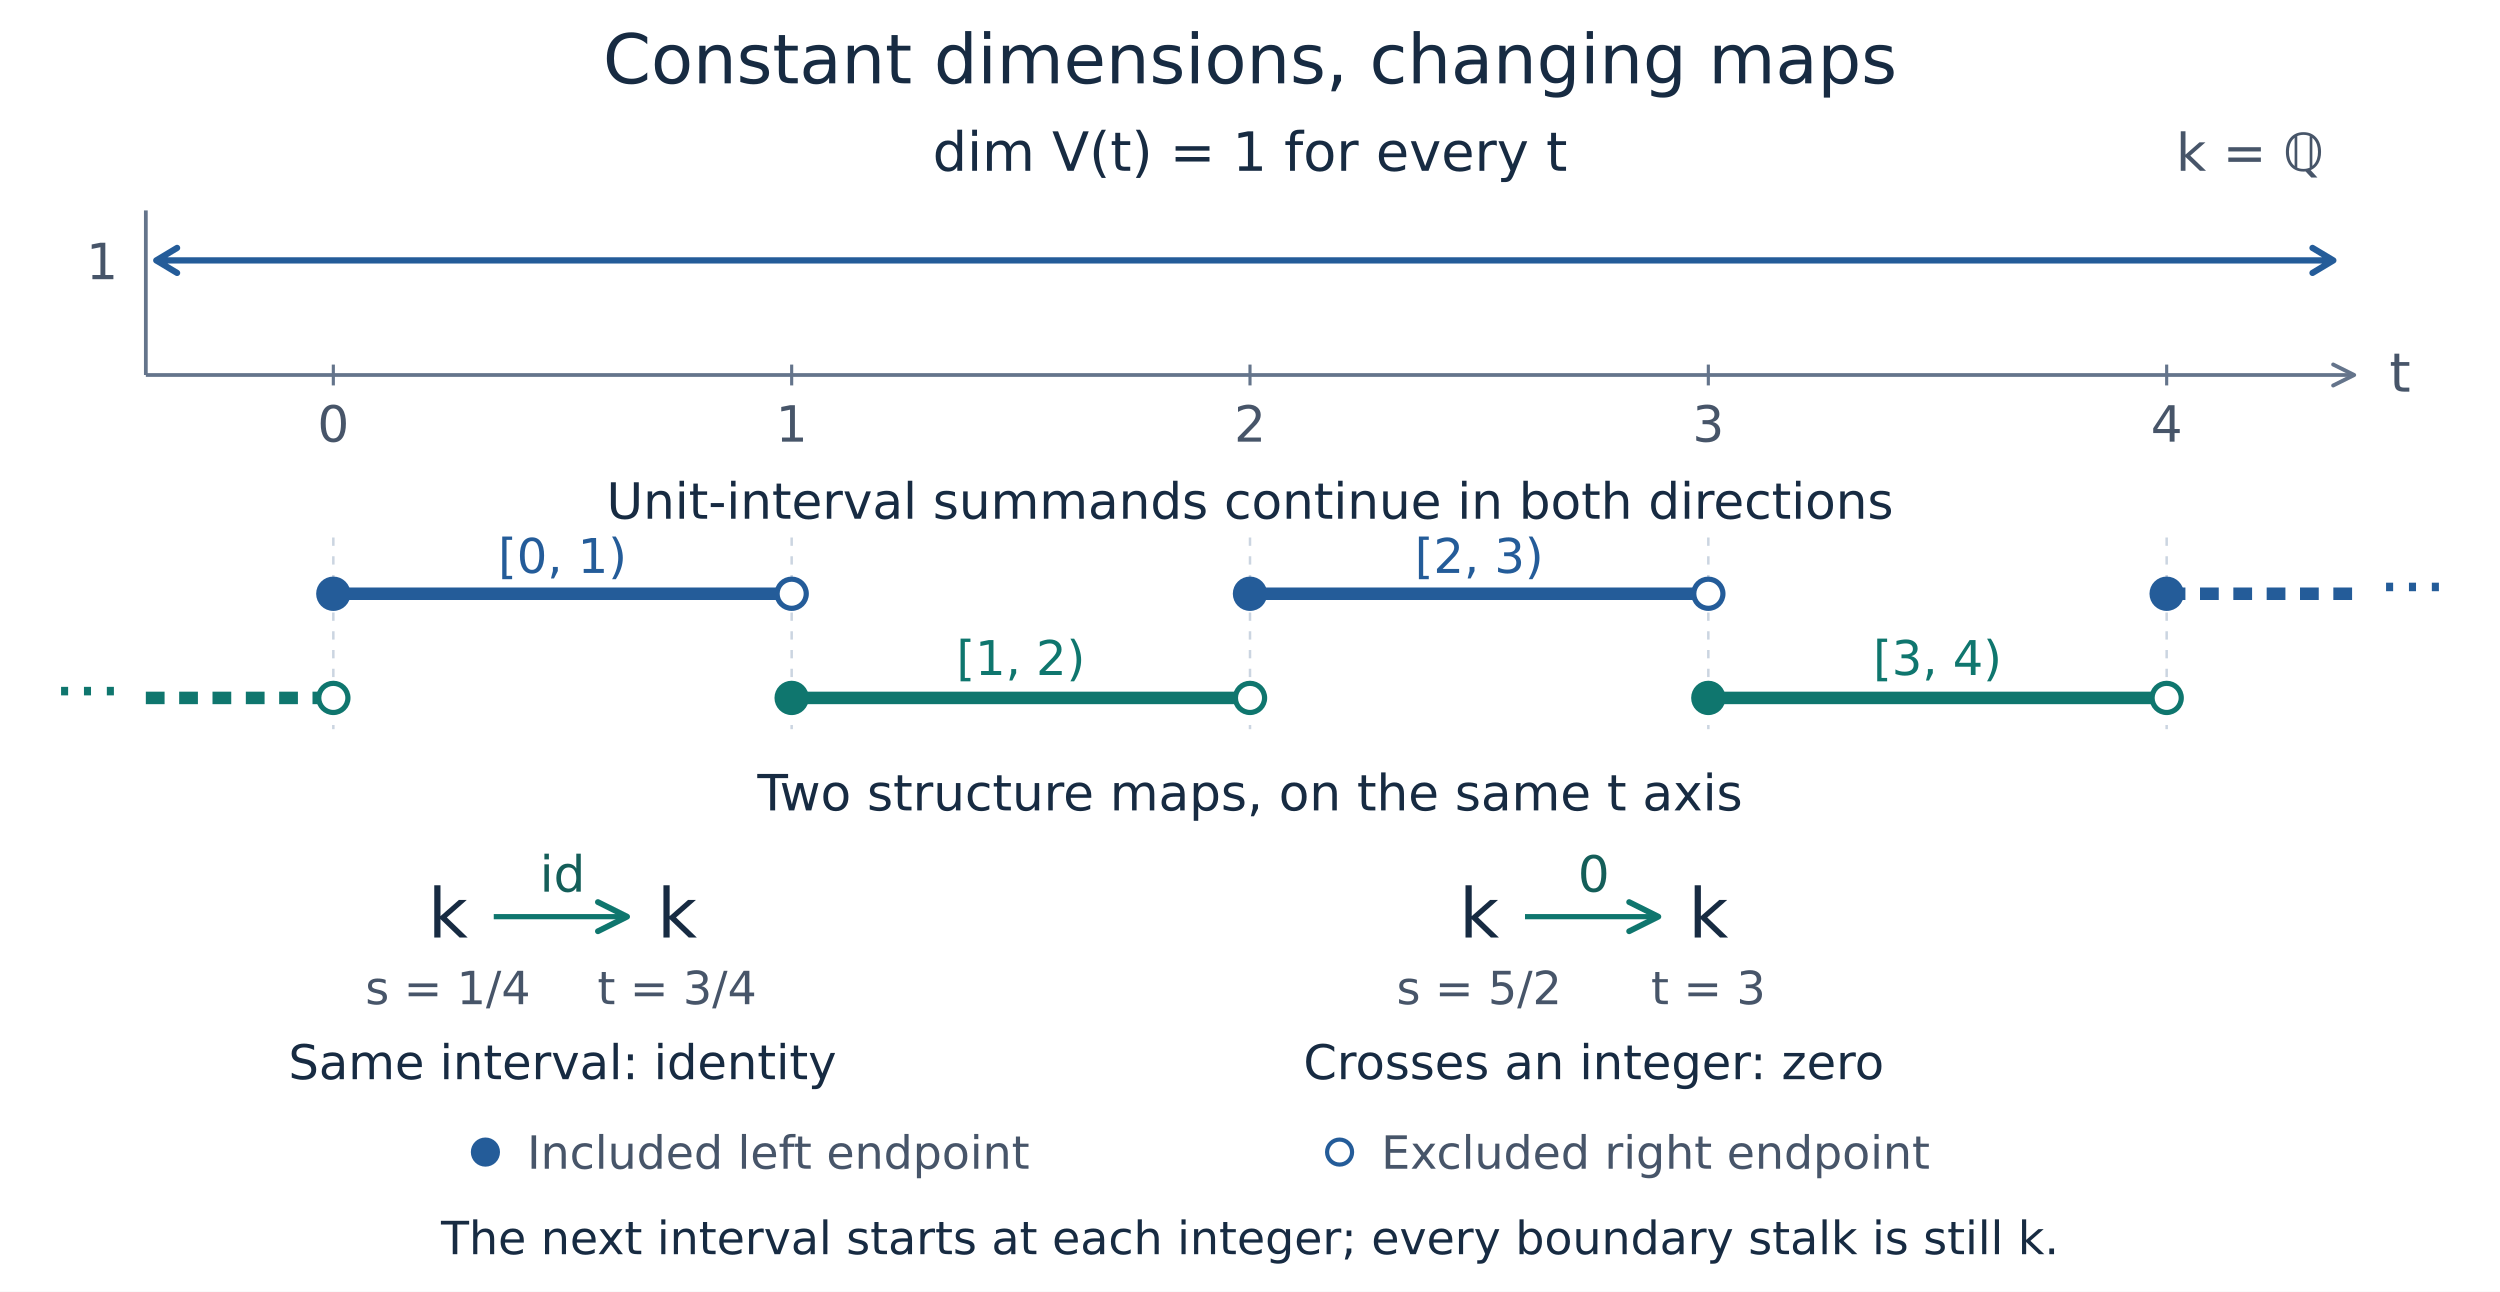
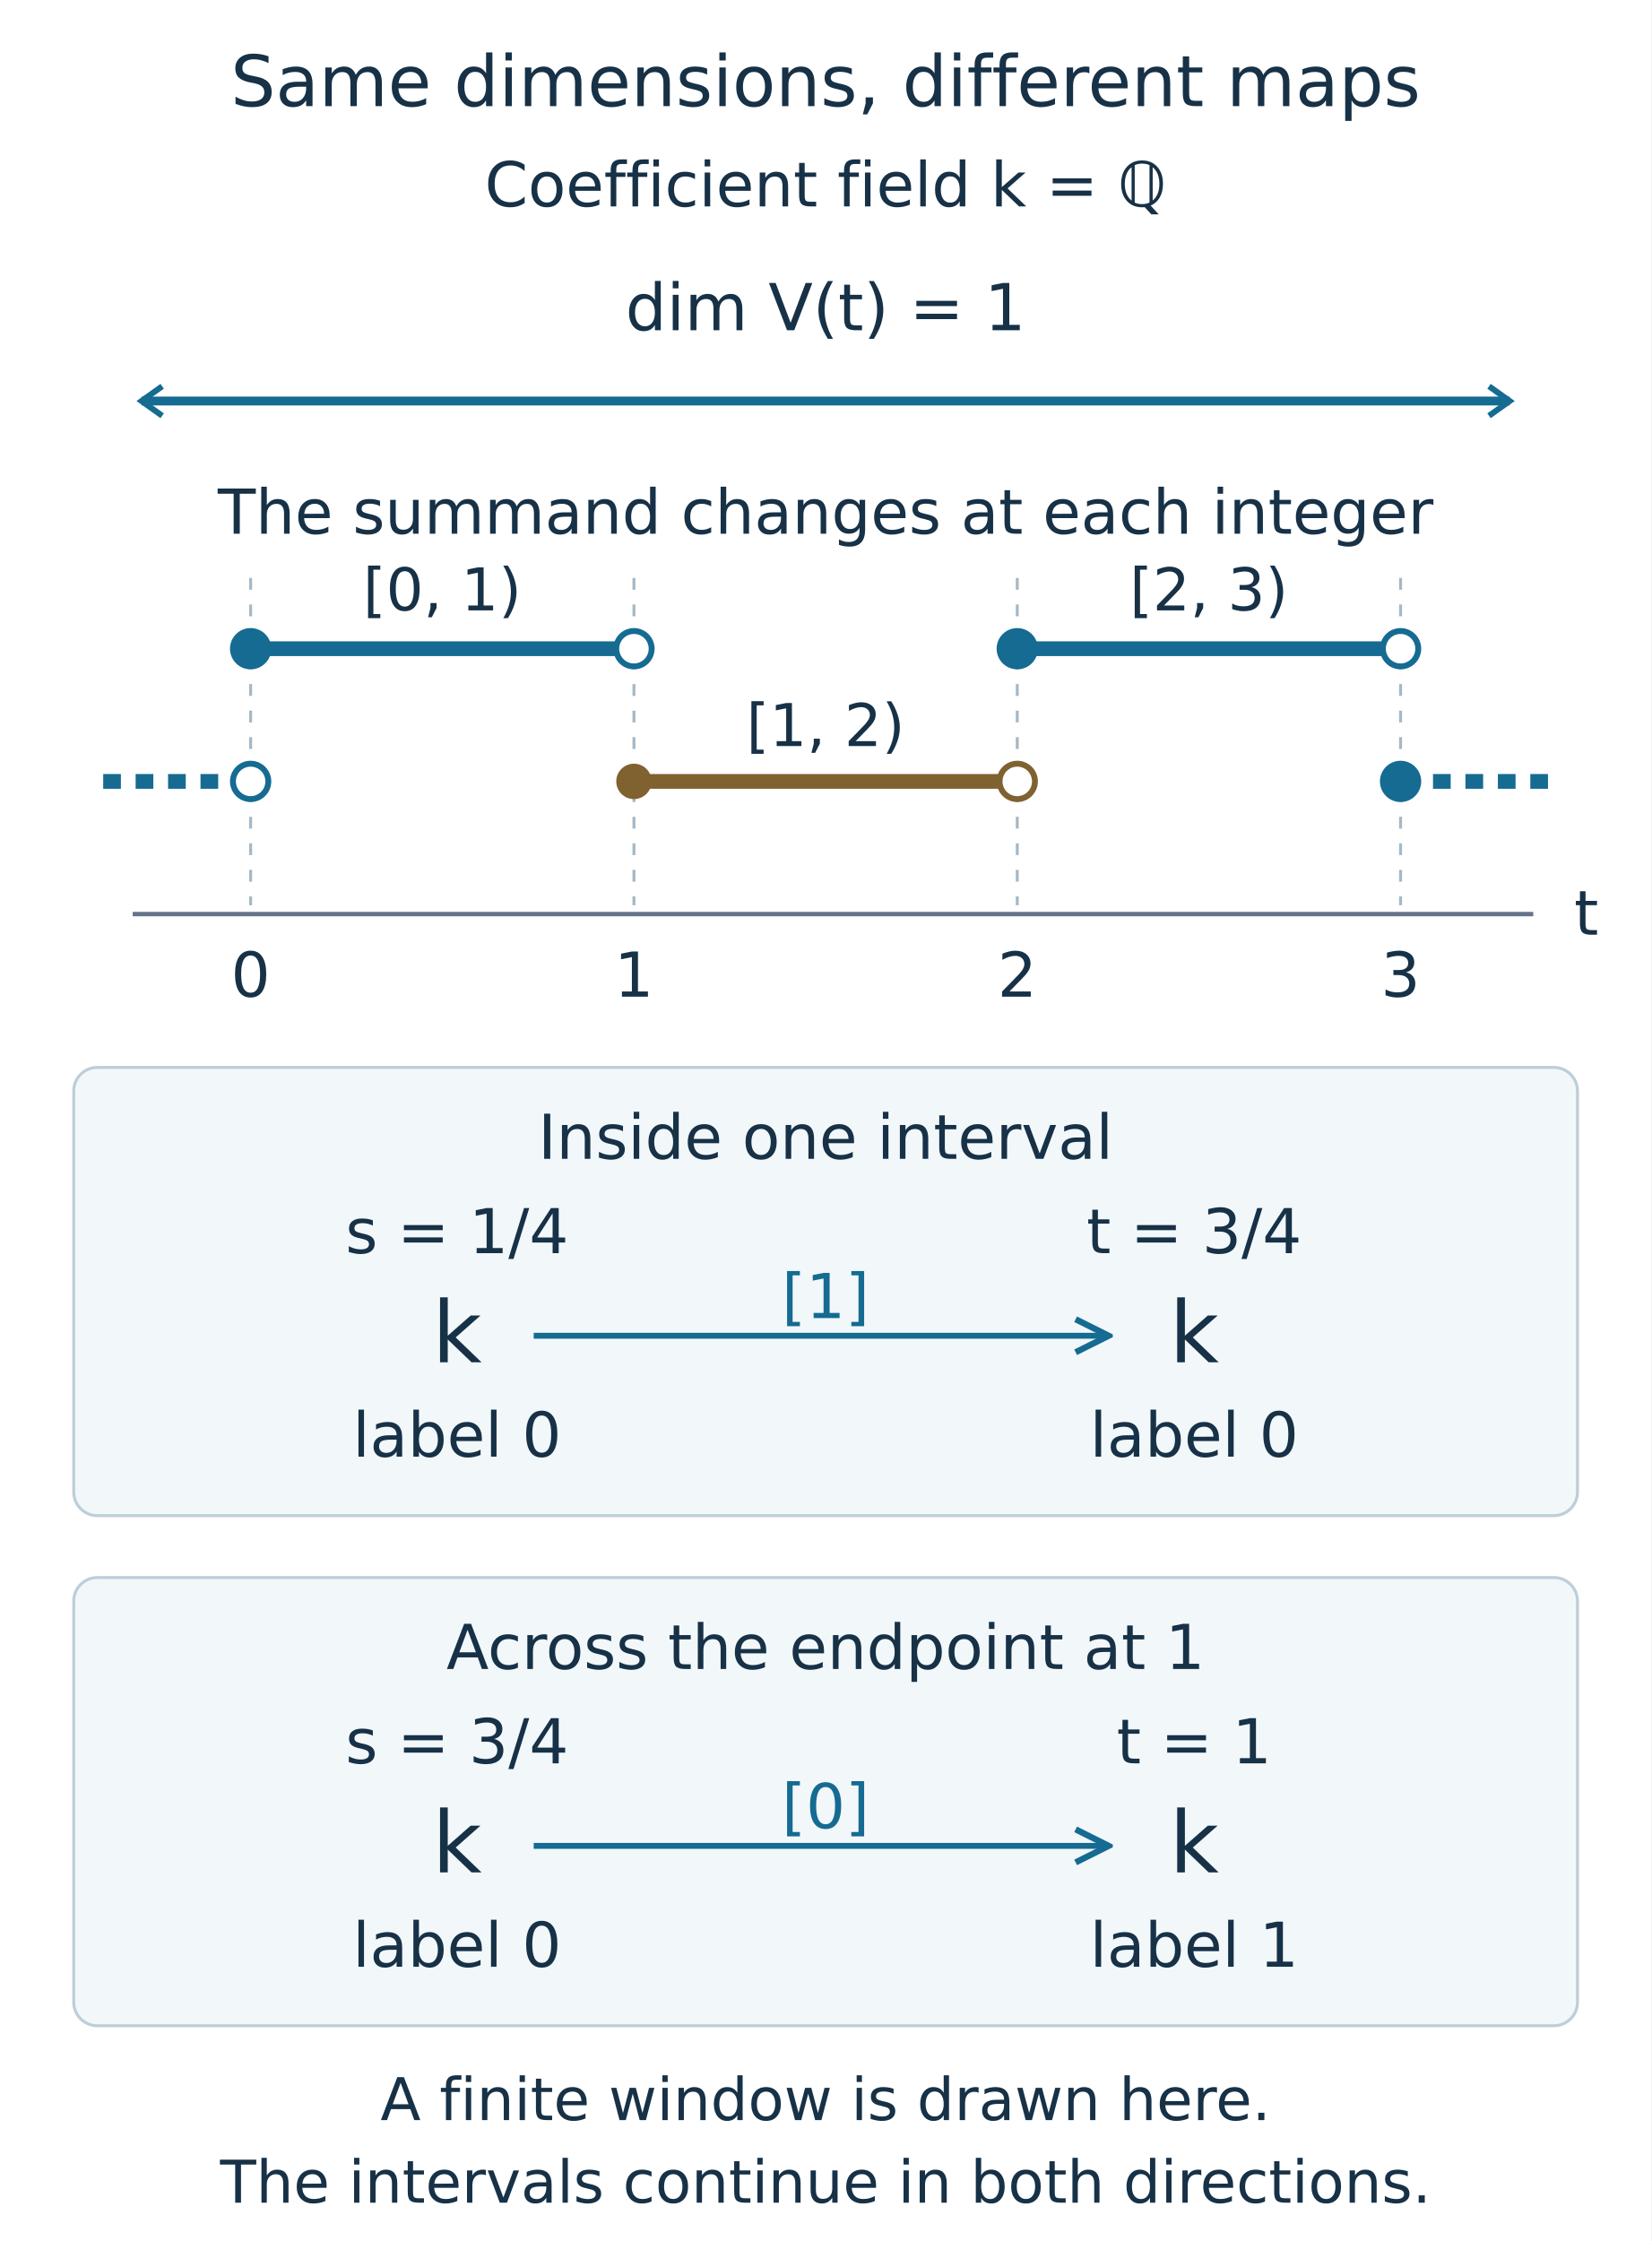
- <svg xmlns="http://www.w3.org/2000/svg" width="1200" height="620" viewBox="0 0 1200 620" role="img" aria-labelledby="title description">
+ <svg xmlns="http://www.w3.org/2000/svg" width="560" height="760" viewBox="0 0 560 760" role="img" aria-labelledby="title desc">
  <defs>
-     <marker id="axis-arrow" viewBox="0 0 10 10" refX="9" refY="5" markerWidth="7" markerHeight="7" orient="auto">
-       <path d="M 1 1 L 9 5 L 1 9" fill="none" stroke="#64748b" stroke-width="1.5" stroke-linecap="round" stroke-linejoin="round" />
-     </marker>
-     <marker id="map-arrow" viewBox="0 0 10 10" refX="9" refY="5" markerWidth="7" markerHeight="7" orient="auto">
-       <path d="M 1 1 L 9 5 L 1 9" fill="none" stroke="#0f766e" stroke-width="1.6" stroke-linecap="round" stroke-linejoin="round" />
+     <marker id="arrow" viewBox="0 0 10 10" refX="9" refY="5" markerWidth="7" markerHeight="7" orient="auto">
+       <path d="M1 1L9 5L1 9" fill="none" stroke="#156b91" stroke-width="1.5" />
    </marker>
  </defs>
-   <rect width="1200" height="620" fill="#ffffff" />
-   <g font-family="DejaVu Sans, sans-serif" fill="#172b42" text-anchor="middle">
-     <text x="600" y="40" font-size="33">Constant dimensions, changing maps</text>
-     <text x="600" y="82" font-size="26">dim V(t) = 1 for every t</text>
-     <text x="1080" y="82" font-size="25" fill="#475569">k = ℚ</text>
-     <g fill="none" stroke="#64748b" stroke-width="1.8">
-       <path d="M 70 101 V 180" />
-       <path d="M 70 180 H 1130" marker-end="url(#axis-arrow)" />
+   <rect width="560" height="760" fill="white" />
+   <g font-family="DejaVu Sans,sans-serif" fill="#173147" text-anchor="middle">
+     <text x="280" y="36" font-size="24">Same dimensions, different maps</text>
+     <text x="280" y="70" font-size="21">Coefficient field k = ℚ</text>
+     <text x="280" y="112" font-size="22">dim V(t) = 1</text>
+     <path d="M48 136H512" fill="none" stroke="#156b91" stroke-width="3" />
+     <path d="M55 131L48 136L55 141M505 131L512 136L505 141" fill="none" stroke="#156b91" stroke-width="2" />
+     <text x="280" y="181" font-size="21">The summand changes at each integer</text>
+     <g fill="none" stroke="#a5b8c5" stroke-dasharray="4 5">
+       <path d="M85 196V307M215 196V307M345 196V307M475 196V307" />
    </g>
-     <path d="M 75 125 H 1120 M 85 119 L 75 125 L 85 131 M 1110 119 L 1120 125 L 1110 131" fill="none" stroke="#245c99" stroke-width="3" stroke-linecap="round" stroke-linejoin="round" />
-     <text x="49" y="134" font-size="24" fill="#475569">1</text>
-     <text x="1152" y="188" font-size="26" fill="#475569">t</text>
-     <g fill="none" stroke="#64748b" stroke-width="1.5">
-       <path d="M 160 175 V 185 M 380 175 V 185 M 600 175 V 185 M 820 175 V 185 M 1040 175 V 185" />
+     <g fill="none" stroke-width="5" stroke="#156b91">
+       <path d="M85 220H215M345 220H475" />
+       <path d="M35 265H85M475 265H525" stroke-dasharray="6 5" />
    </g>
-     <g font-size="24" fill="#475569">
-       <text x="160" y="212">0</text>
-       <text x="380" y="212">1</text>
-       <text x="600" y="212">2</text>
-       <text x="820" y="212">3</text>
-       <text x="1040" y="212">4</text>
+     <path d="M215 265H345" fill="none" stroke="#806230" stroke-width="5" />
+     <g fill="#156b91" stroke="#156b91" stroke-width="2">
+       <circle cx="85" cy="220" r="6" />
+       <circle cx="345" cy="220" r="6" />
+       <circle cx="475" cy="265" r="6" />
+       <circle cx="215" cy="220" r="6" fill="white" />
+       <circle cx="475" cy="220" r="6" fill="white" />
+       <circle cx="85" cy="265" r="6" fill="white" />
    </g>
-     <text x="600" y="249" font-size="24">Unit-interval summands continue in both directions</text>
-     <g fill="none" stroke="#cbd5e1" stroke-width="1.2" stroke-dasharray="4 5">
-       <path d="M 160 258 V 350 M 380 258 V 350 M 600 258 V 350 M 820 258 V 350 M 1040 258 V 350" />
+     <circle cx="215" cy="265" r="6" fill="#806230" />
+     <circle cx="345" cy="265" r="6" fill="white" stroke="#806230" stroke-width="2" />
+     <g font-size="20">
+       <text x="150" y="207">[0, 1)</text>
+       <text x="280" y="253">[1, 2)</text>
+       <text x="410" y="207">[2, 3)</text>
    </g>
-     <g fill="none" stroke="#245c99" stroke-width="6">
-       <path d="M 160 285 H 380" />
-       <path d="M 600 285 H 820" />
-       <path d="M 1040 285 H 1130" stroke-dasharray="9 7" />
+     <path d="M45 310H520" fill="none" stroke="#64748b" stroke-width="1.5" />
+     <g font-size="21">
+       <text x="85" y="338">0</text>
+       <text x="215" y="338">1</text>
+       <text x="345" y="338">2</text>
+       <text x="475" y="338">3</text>
+       <text x="538" y="317">t</text>
    </g>
-     <g fill="none" stroke="#0f766e" stroke-width="6">
-       <path d="M 70 335 H 160" stroke-dasharray="9 7" />
-       <path d="M 380 335 H 600" />
-       <path d="M 820 335 H 1040" />
+     <g fill="#f2f7fa" stroke="#bdced9">
+       <rect x="25" y="362" width="510" height="152" rx="8" />
+       <rect x="25" y="535" width="510" height="152" rx="8" />
    </g>
-     <g fill="#245c99" stroke="#245c99" stroke-width="2.5">
-       <circle cx="160" cy="285" r="7" />
-       <circle cx="600" cy="285" r="7" />
-       <circle cx="1040" cy="285" r="7" />
-       <circle cx="380" cy="285" r="7" fill="#ffffff" />
-       <circle cx="820" cy="285" r="7" fill="#ffffff" />
+     <g font-size="21">
+       <text x="280" y="393">Inside one interval</text>
+       <text x="155" y="425">s = 1/4</text>
+       <text x="405" y="425">t = 3/4</text>
+       <text x="155" y="494">label 0</text>
+       <text x="405" y="494">label 0</text>
+       <text x="280" y="566">Across the endpoint at 1</text>
+       <text x="155" y="598">s = 3/4</text>
+       <text x="405" y="598">t = 1</text>
+       <text x="155" y="667">label 0</text>
+       <text x="405" y="667">label 1</text>
    </g>
-     <g fill="#0f766e" stroke="#0f766e" stroke-width="2.5">
-       <circle cx="380" cy="335" r="7" />
-       <circle cx="820" cy="335" r="7" />
-       <circle cx="160" cy="335" r="7" fill="#ffffff" />
-       <circle cx="600" cy="335" r="7" fill="#ffffff" />
-       <circle cx="1040" cy="335" r="7" fill="#ffffff" />
+     <g font-size="29">
+       <text x="155" y="462">k</text>
+       <text x="405" y="462">k</text>
+       <text x="155" y="635">k</text>
+       <text x="405" y="635">k</text>
    </g>
-     <g font-size="23">
-       <text x="270" y="275" fill="#245c99">[0, 1)</text>
-       <text x="490" y="324" fill="#0f766e">[1, 2)</text>
-       <text x="710" y="275" fill="#245c99">[2, 3)</text>
-       <text x="930" y="324" fill="#0f766e">[3, 4)</text>
+     <g stroke="#156b91" fill="none" stroke-width="2" marker-end="url(#arrow)">
+       <path d="M181 453H376" />
+       <path d="M181 626H376" />
    </g>
-     <text x="42" y="342" font-size="33" fill="#0f766e">⋯</text>
-     <text x="1158" y="292" font-size="33" fill="#245c99">⋯</text>
-     <text x="600" y="389" font-size="24">Two structure maps, on the same t axis</text>
-     <g fill="none" stroke="#0f766e" stroke-width="2.5" marker-end="url(#map-arrow)">
-       <path d="M 237 440 H 301" />
-       <path d="M 732 440 H 796" />
+     <g font-size="21" fill="#156b91">
+       <text x="280" y="447">[1]</text>
+       <text x="280" y="620">[0]</text>
    </g>
-     <g font-size="33">
-       <text x="215" y="450">k</text>
-       <text x="325" y="450">k</text>
-       <text x="710" y="450">k</text>
-       <text x="820" y="450">k</text>
+     <g font-size="20">
+       <text x="280" y="719">A finite window is drawn here.</text>
+       <text x="280" y="747">The intervals continue in both directions.</text>
    </g>
-     <g font-size="24" fill="#145e59">
-       <text x="270" y="428">id</text>
-       <text x="765" y="428">0</text>
-     </g>
-     <g font-size="22" fill="#475569">
-       <text x="215" y="482">s = 1/4</text>
-       <text x="325" y="482">t = 3/4</text>
-       <text x="710" y="482">s = 5/2</text>
-       <text x="820" y="482">t = 3</text>
-     </g>
-     <text x="270" y="518" font-size="23">Same interval: identity</text>
-     <text x="765" y="518" font-size="23">Crosses an integer: zero</text>
-     <circle cx="233" cy="553" r="6" fill="#245c99" stroke="#245c99" stroke-width="2" />
-     <circle cx="643" cy="553" r="6" fill="#ffffff" stroke="#245c99" stroke-width="2" />
-     <g font-size="22" fill="#475569" text-anchor="start">
-       <text x="253" y="561">Included left endpoint</text>
-       <text x="663" y="561">Excluded right endpoint</text>
-     </g>
-     <text x="600" y="602" font-size="22">The next interval starts at each integer; every boundary stalk is still k.</text>
  </g>
</svg>
